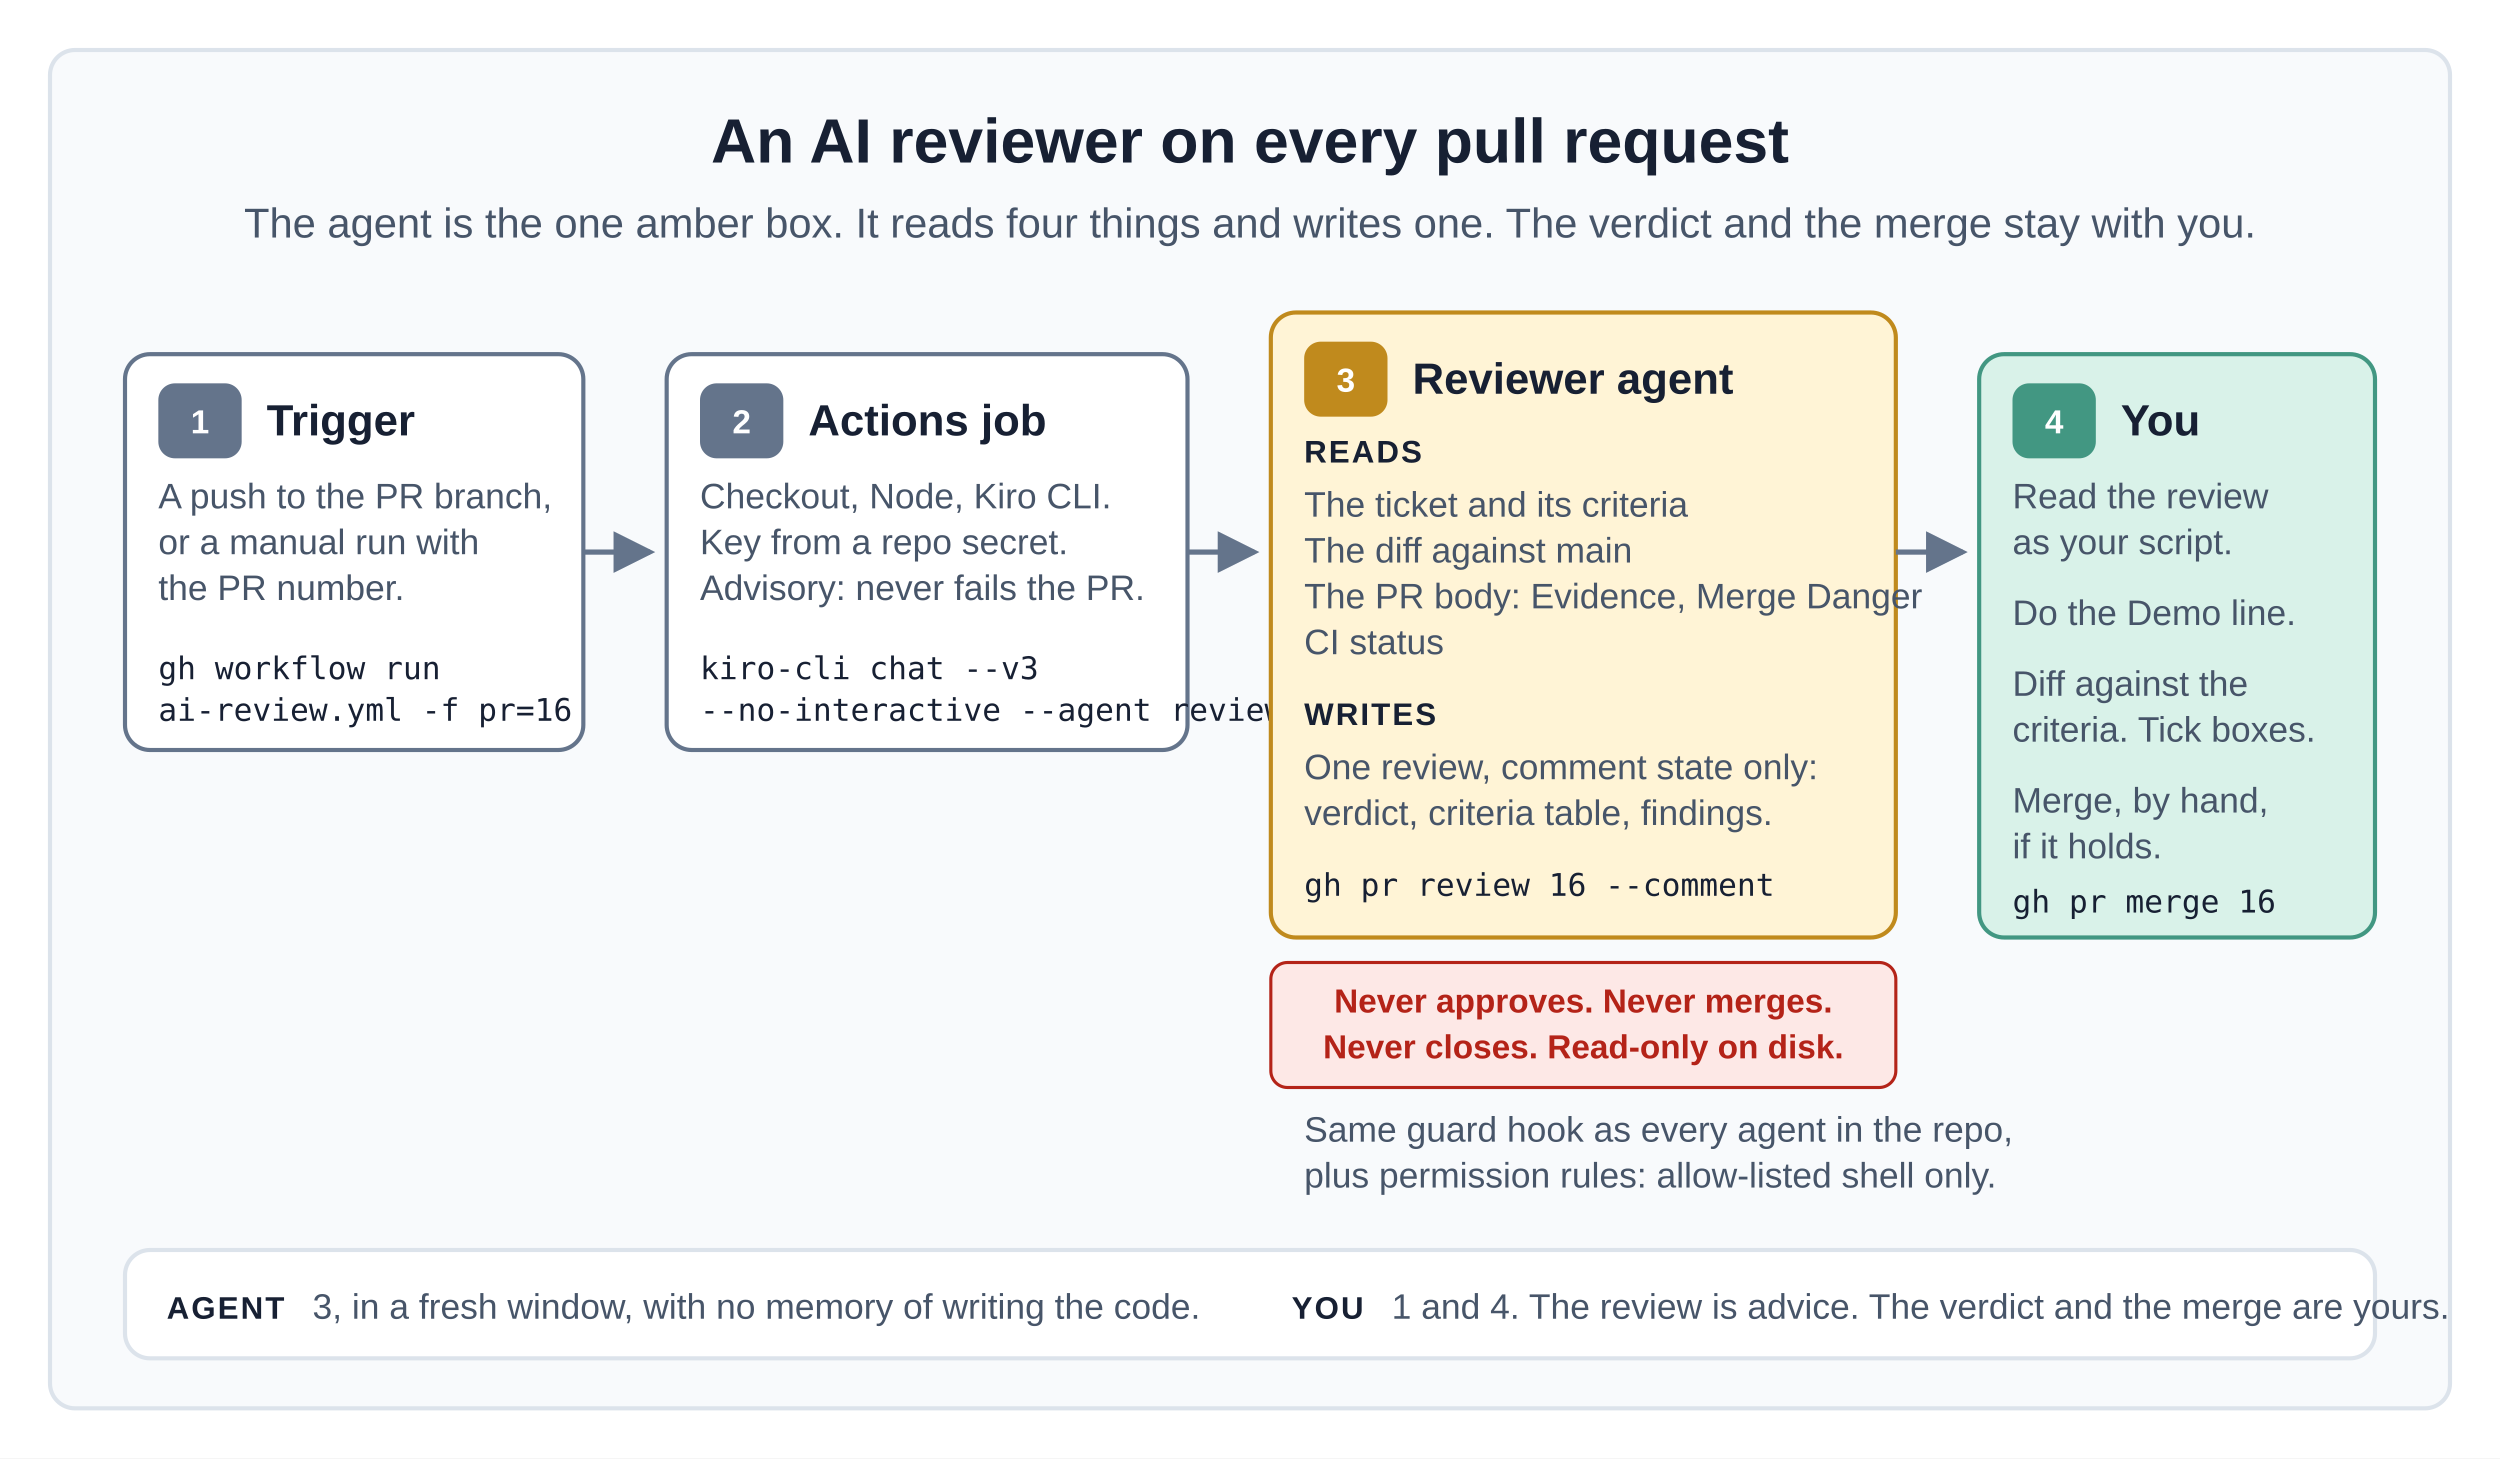
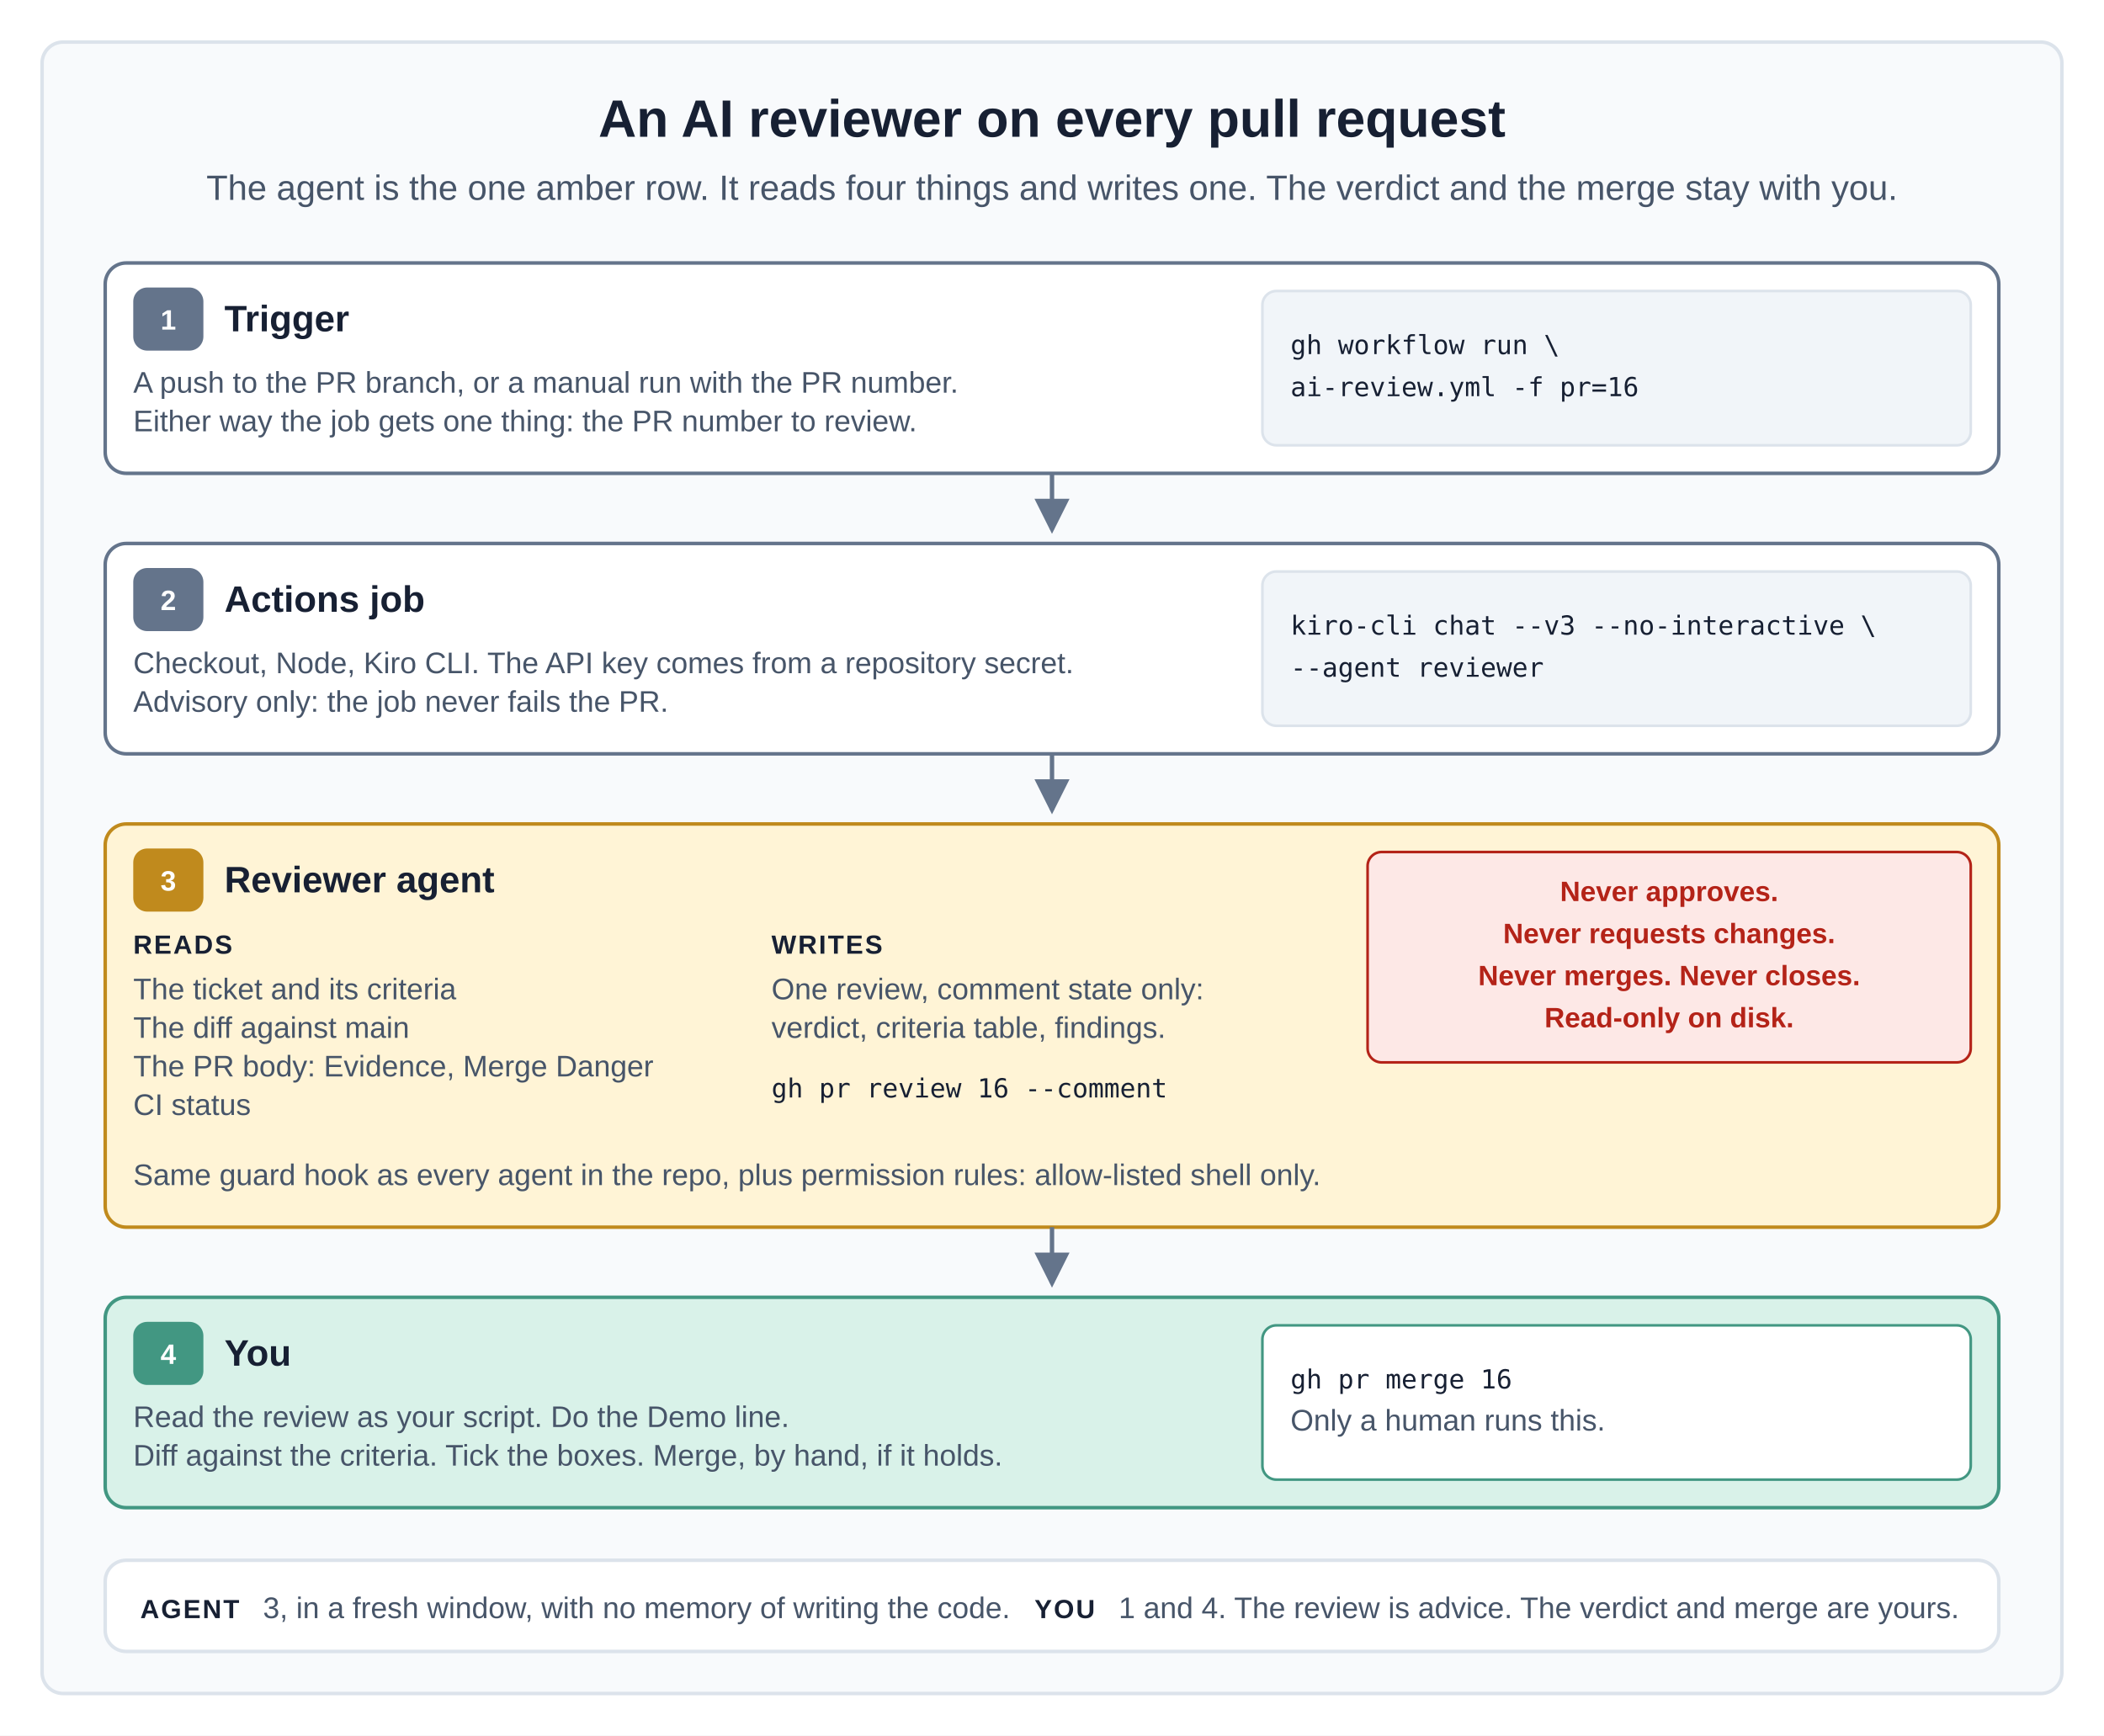
- <svg xmlns="http://www.w3.org/2000/svg" width="1200" height="700" viewBox="0 0 1200 700" role="img" aria-labelledby="title desc">
+ <svg xmlns="http://www.w3.org/2000/svg" width="1200" height="990" viewBox="0 0 1200 990" role="img" aria-labelledby="title desc">
  <defs>
    <marker id="arrow" markerWidth="8" markerHeight="8" refX="7" refY="4" orient="auto">
      <path d="M0 0 L8 4 L0 8 Z" fill="#64748b" />
    </marker>
    <style>text {font-family:Arial,Helvetica,sans-serif;fill:#172033} .title {font-size:30px;font-weight:700} .label {font-size:21px;font-weight:600} .body {font-size:20px;fill:#475569} .small {font-size:17px;fill:#475569} .code {font-family:Menlo,Consolas,monospace;font-size:15px;fill:#172033} .badge {font-size:16px;font-weight:700;fill:#ffffff} .arrow {fill:none;stroke:#64748b;stroke-width:2.5;marker-end:url(#arrow)} .who {font-size:15px;font-weight:700;letter-spacing:1px} .no {font-size:16px;font-weight:700;fill:#b42318}</style>
  </defs>
-   <rect width="1200" height="700" fill="white" />
-   <rect x="24" y="24" width="1152" height="652" rx="12" fill="#f8fafc" stroke="#dce3eb" stroke-width="2" />
+   <rect width="1200" height="990" fill="white" />
+   <rect x="24" y="24" width="1152" height="942" rx="12" fill="#f8fafc" stroke="#dce3eb" stroke-width="2" />
  <text x="600" y="78" class="title" text-anchor="middle">An AI reviewer on every pull request</text>
-   <text x="600" y="114" class="body" text-anchor="middle">The agent is the one amber box. It reads four things and writes one. The verdict and the merge stay with you.</text>
-   <rect x="60" y="170" width="220" height="190" rx="12" fill="#ffffff" stroke="#64748b" stroke-width="2" />
-   <rect x="76" y="184" width="40" height="36" rx="8" fill="#64748b" />
-   <text x="96" y="208" class="badge" text-anchor="middle">1</text>
-   <text x="128" y="209" class="label">Trigger</text>
-   <text x="76" y="244" class="small">A push to the PR branch,</text>
-   <text x="76" y="266" class="small">or a manual run with</text>
-   <text x="76" y="288" class="small">the PR number.</text>
-   <text x="76" y="326" class="code">gh workflow run</text>
-   <text x="76" y="346" class="code">  ai-review.yml -f pr=16</text>
-   <path d="M280 265 H312" class="arrow" />
-   <rect x="320" y="170" width="250" height="190" rx="12" fill="#ffffff" stroke="#64748b" stroke-width="2" />
-   <rect x="336" y="184" width="40" height="36" rx="8" fill="#64748b" />
-   <text x="356" y="208" class="badge" text-anchor="middle">2</text>
-   <text x="388" y="209" class="label">Actions job</text>
-   <text x="336" y="244" class="small">Checkout, Node, Kiro CLI.</text>
-   <text x="336" y="266" class="small">Key from a repo secret.</text>
-   <text x="336" y="288" class="small">Advisory: never fails the PR.</text>
-   <text x="336" y="326" class="code">kiro-cli chat --v3</text>
-   <text x="336" y="346" class="code">  --no-interactive --agent reviewer</text>
-   <path d="M570 265 H602" class="arrow" />
-   <rect x="610" y="150" width="300" height="300" rx="12" fill="#fff4d6" stroke="#c08a1d" stroke-width="2" />
-   <rect x="626" y="164" width="40" height="36" rx="8" fill="#c08a1d" />
-   <text x="646" y="188" class="badge" text-anchor="middle">3</text>
-   <text x="678" y="189" class="label">Reviewer agent</text>
-   <text x="626" y="222" class="who" fill="#c08a1d">READS</text>
-   <text x="626" y="248" class="small">The ticket and its criteria</text>
-   <text x="626" y="270" class="small">The diff against main</text>
-   <text x="626" y="292" class="small">The PR body: Evidence, Merge Danger</text>
-   <text x="626" y="314" class="small">CI status</text>
-   <text x="626" y="348" class="who" fill="#c08a1d">WRITES</text>
-   <text x="626" y="374" class="small">One review, comment state only:</text>
-   <text x="626" y="396" class="small">verdict, criteria table, findings.</text>
-   <text x="626" y="430" class="code">gh pr review 16 --comment</text>
-   <rect x="610" y="462" width="300" height="60" rx="8" fill="#fde8e6" stroke="#b42318" stroke-width="1.5" />
-   <text x="760" y="486" class="no" text-anchor="middle">Never approves. Never merges.</text>
-   <text x="760" y="508" class="no" text-anchor="middle">Never closes. Read-only on disk.</text>
-   <text x="626" y="548" class="small">Same guard hook as every agent in the repo,</text>
-   <text x="626" y="570" class="small">plus permission rules: allow-listed shell only.</text>
-   <path d="M910 265 H942" class="arrow" />
-   <rect x="950" y="170" width="190" height="280" rx="12" fill="#d9f2e9" stroke="#429782" stroke-width="2" />
-   <rect x="966" y="184" width="40" height="36" rx="8" fill="#429782" />
-   <text x="986" y="208" class="badge" text-anchor="middle">4</text>
-   <text x="1018" y="209" class="label">You</text>
-   <text x="966" y="244" class="small">Read the review</text>
-   <text x="966" y="266" class="small">as your script.</text>
-   <text x="966" y="300" class="small">Do the Demo line.</text>
-   <text x="966" y="334" class="small">Diff against the</text>
-   <text x="966" y="356" class="small">criteria. Tick boxes.</text>
-   <text x="966" y="390" class="small">Merge, by hand,</text>
-   <text x="966" y="412" class="small">if it holds.</text>
-   <text x="966" y="438" class="code">gh pr merge 16</text>
-   <rect x="60" y="600" width="1080" height="52" rx="12" fill="#ffffff" stroke="#dce3eb" stroke-width="2" />
-   <text x="80" y="633" class="who" fill="#c08a1d">AGENT</text>
-   <text x="150" y="633" class="small">3, in a fresh window, with no memory of writing the code.</text>
-   <text x="620" y="633" class="who" fill="#64748b">YOU</text>
-   <text x="668" y="633" class="small">1 and 4. The review is advice. The verdict and the merge are yours.</text>
+   <text x="600" y="114" class="body" text-anchor="middle">The agent is the one amber row. It reads four things and writes one. The verdict and the merge stay with you.</text>
+   <rect x="60" y="150" width="1080" height="120" rx="12" fill="#ffffff" stroke="#64748b" stroke-width="2" />
+   <rect x="76" y="164" width="40" height="36" rx="8" fill="#64748b" />
+   <text x="96" y="188" class="badge" text-anchor="middle">1</text>
+   <text x="128" y="189" class="label">Trigger</text>
+   <text x="76" y="224" class="small">A push to the PR branch, or a manual run with the PR number.</text>
+   <text x="76" y="246" class="small">Either way the job gets one thing: the PR number to review.</text>
+   <rect x="720" y="166" width="404" height="88" rx="8" fill="#f1f5f9" stroke="#dce3eb" stroke-width="1.5" />
+   <text x="736" y="202" class="code">gh workflow run \</text>
+   <text x="736" y="226" class="code">  ai-review.yml -f pr=16</text>
+   <path d="M600 270 V302" class="arrow" />
+   <rect x="60" y="310" width="1080" height="120" rx="12" fill="#ffffff" stroke="#64748b" stroke-width="2" />
+   <rect x="76" y="324" width="40" height="36" rx="8" fill="#64748b" />
+   <text x="96" y="348" class="badge" text-anchor="middle">2</text>
+   <text x="128" y="349" class="label">Actions job</text>
+   <text x="76" y="384" class="small">Checkout, Node, Kiro CLI. The API key comes from a repository secret.</text>
+   <text x="76" y="406" class="small">Advisory only: the job never fails the PR.</text>
+   <rect x="720" y="326" width="404" height="88" rx="8" fill="#f1f5f9" stroke="#dce3eb" stroke-width="1.5" />
+   <text x="736" y="362" class="code">kiro-cli chat --v3 --no-interactive \</text>
+   <text x="736" y="386" class="code">  --agent reviewer</text>
+   <path d="M600 430 V462" class="arrow" />
+   <rect x="60" y="470" width="1080" height="230" rx="12" fill="#fff4d6" stroke="#c08a1d" stroke-width="2" />
+   <rect x="76" y="484" width="40" height="36" rx="8" fill="#c08a1d" />
+   <text x="96" y="508" class="badge" text-anchor="middle">3</text>
+   <text x="128" y="509" class="label">Reviewer agent</text>
+   <text x="76" y="544" class="who" fill="#c08a1d">READS</text>
+   <text x="76" y="570" class="small">The ticket and its criteria</text>
+   <text x="76" y="592" class="small">The diff against main</text>
+   <text x="76" y="614" class="small">The PR body: Evidence, Merge Danger</text>
+   <text x="76" y="636" class="small">CI status</text>
+   <text x="440" y="544" class="who" fill="#c08a1d">WRITES</text>
+   <text x="440" y="570" class="small">One review, comment state only:</text>
+   <text x="440" y="592" class="small">verdict, criteria table, findings.</text>
+   <text x="440" y="626" class="code">gh pr review 16 --comment</text>
+   <rect x="780" y="486" width="344" height="120" rx="8" fill="#fde8e6" stroke="#b42318" stroke-width="1.5" />
+   <text x="952" y="514" class="no" text-anchor="middle">Never approves.</text>
+   <text x="952" y="538" class="no" text-anchor="middle">Never requests changes.</text>
+   <text x="952" y="562" class="no" text-anchor="middle">Never merges. Never closes.</text>
+   <text x="952" y="586" class="no" text-anchor="middle">Read-only on disk.</text>
+   <text x="76" y="676" class="small">Same guard hook as every agent in the repo, plus permission rules: allow-listed shell only.</text>
+   <path d="M600 700 V732" class="arrow" />
+   <rect x="60" y="740" width="1080" height="120" rx="12" fill="#d9f2e9" stroke="#429782" stroke-width="2" />
+   <rect x="76" y="754" width="40" height="36" rx="8" fill="#429782" />
+   <text x="96" y="778" class="badge" text-anchor="middle">4</text>
+   <text x="128" y="779" class="label">You</text>
+   <text x="76" y="814" class="small">Read the review as your script. Do the Demo line.</text>
+   <text x="76" y="836" class="small">Diff against the criteria. Tick the boxes. Merge, by hand, if it holds.</text>
+   <rect x="720" y="756" width="404" height="88" rx="8" fill="#ffffff" stroke="#429782" stroke-width="1.5" />
+   <text x="736" y="792" class="code">gh pr merge 16</text>
+   <text x="736" y="816" class="small">Only a human runs this.</text>
+   <rect x="60" y="890" width="1080" height="52" rx="12" fill="#ffffff" stroke="#dce3eb" stroke-width="2" />
+   <text x="80" y="923" class="who" fill="#c08a1d">AGENT</text>
+   <text x="150" y="923" class="small">3, in a fresh window, with no memory of writing the code.</text>
+   <text x="590" y="923" class="who" fill="#64748b">YOU</text>
+   <text x="638" y="923" class="small">1 and 4. The review is advice. The verdict and merge are yours.</text>
</svg>
